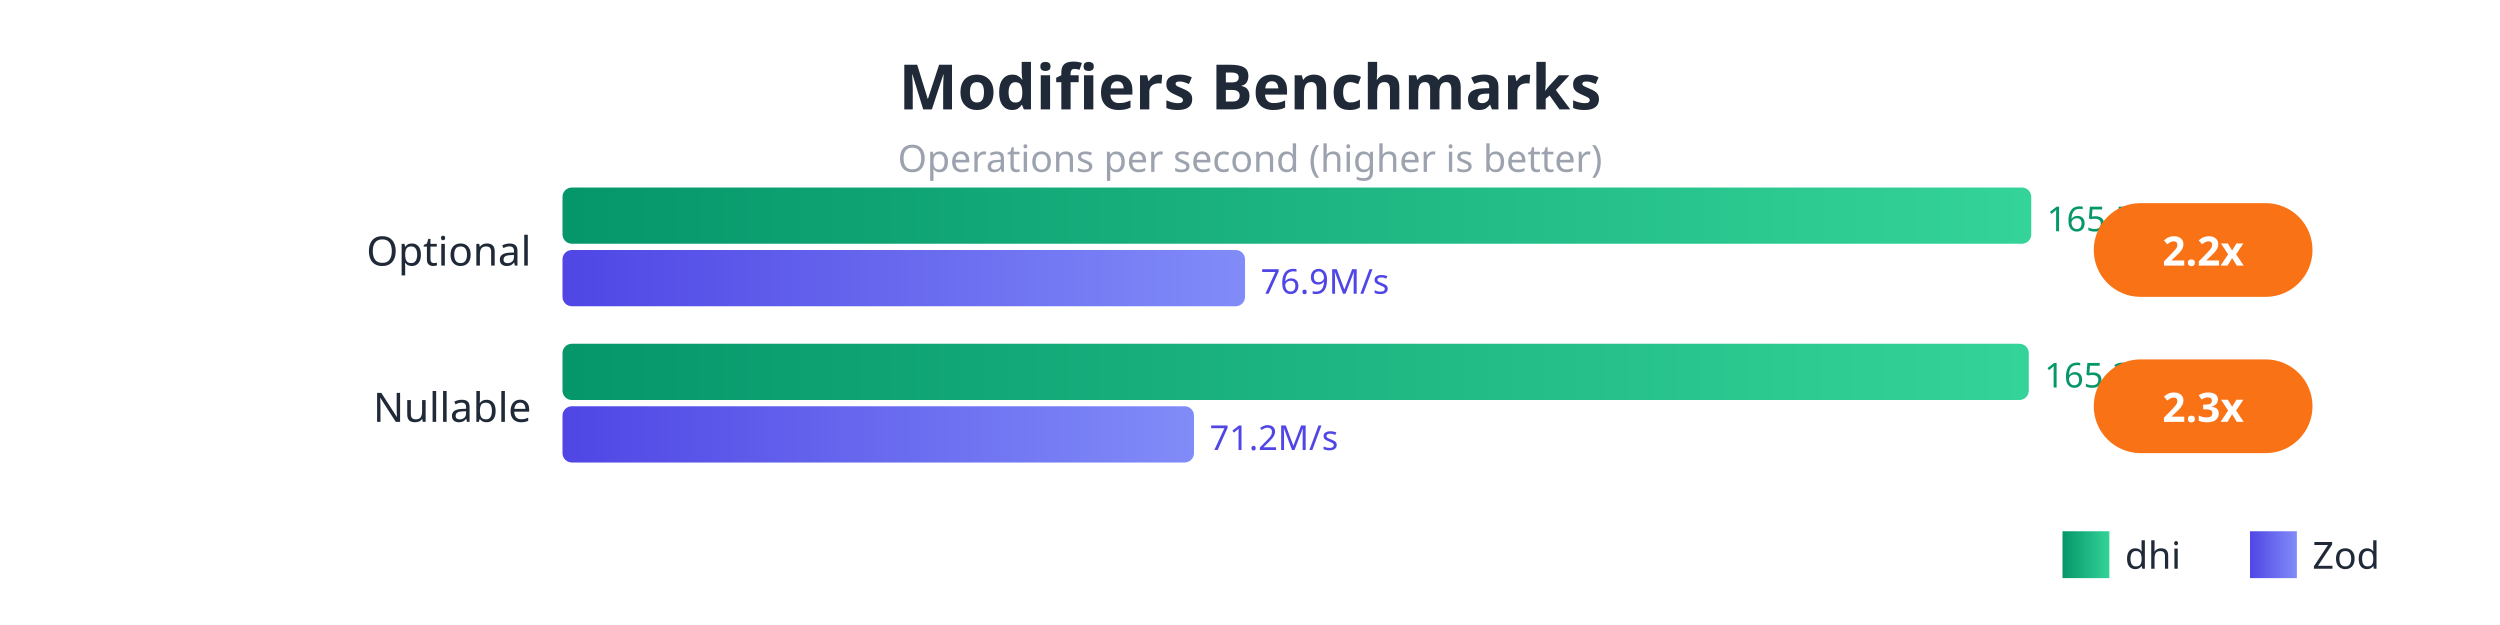
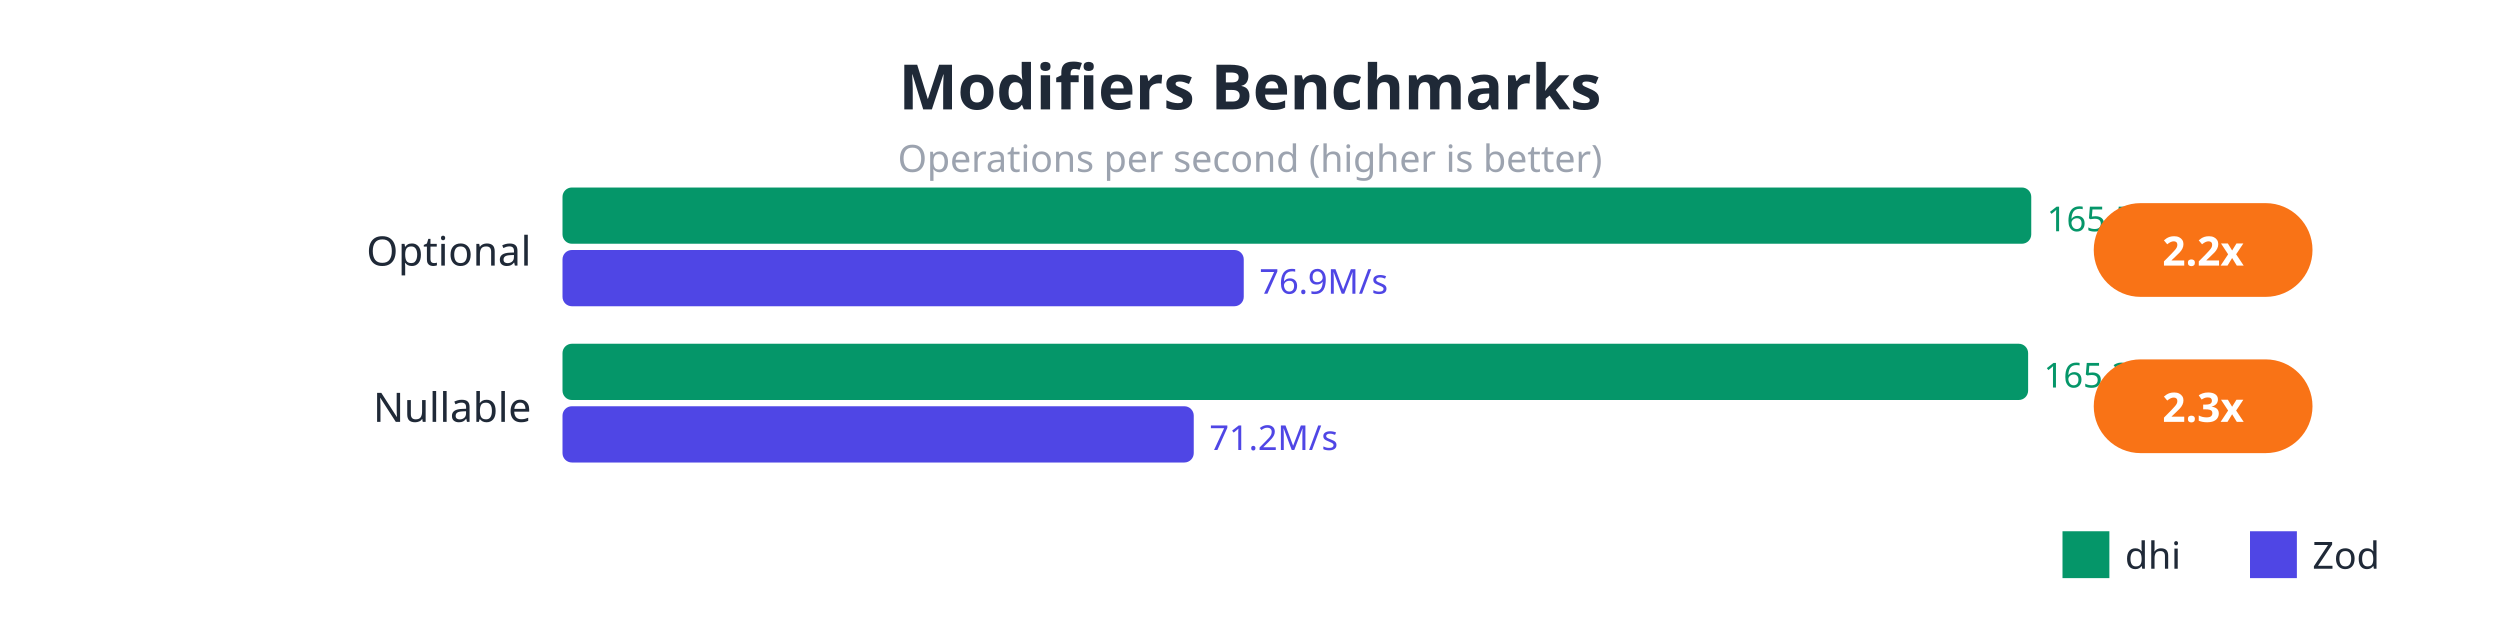
- <svg xmlns="http://www.w3.org/2000/svg" viewBox="0 0 800 200" style="font-family: system-ui, sans-serif;">
-   <defs>
-     <linearGradient id="dhiGrad" x1="0%" y1="0%" x2="100%" y2="0%">
-       <stop offset="0%" style="stop-color:#059669;stop-opacity:1" />
-       <stop offset="100%" style="stop-color:#34d399;stop-opacity:1" />
-     </linearGradient>
-     <linearGradient id="zodGrad" x1="0%" y1="0%" x2="100%" y2="0%">
-       <stop offset="0%" style="stop-color:#4f46e5;stop-opacity:1" />
-       <stop offset="100%" style="stop-color:#818cf8;stop-opacity:1" />
-     </linearGradient>
-   </defs>
+ <svg xmlns="http://www.w3.org/2000/svg" viewBox="0 0 800 200">
  <rect width="800" height="200" fill="#ffffff" />
-   <text x="400" y="35" fill="#1f2937" font-size="20" font-weight="bold" text-anchor="middle">Modifiers Benchmarks</text>
-   <text x="400" y="55" fill="#9ca3af" font-size="12" text-anchor="middle">Operations per second (higher is better)</text>
-   <text x="170" y="85" fill="#1f2937" font-size="13" text-anchor="end">Optional</text>
-   <rect x="180" y="60" width="470" height="18" fill="url(#dhiGrad)" rx="3" />
-   <text x="655" y="74" fill="#059669" font-size="11">165.5M/s</text>
-   <rect x="180" y="80" width="218.408" height="18" fill="url(#zodGrad)" rx="3" />
-   <text x="403.408" y="94" fill="#4f46e5" font-size="11">76.9M/s</text>
+   <text x="400" y="35" fill="#1f2937" font-size="20" font-weight="bold" text-anchor="middle" font-family="sans-serif">Modifiers Benchmarks</text>
+   <text x="400" y="55" fill="#9ca3af" font-size="12" text-anchor="middle" font-family="sans-serif">Operations per second (higher is better)</text>
+   <text x="170" y="85" fill="#1f2937" font-size="13" text-anchor="end" font-family="sans-serif">Optional</text>
+   <rect x="180" y="60" width="470" height="18" fill="#059669" rx="3" />
+   <text x="655" y="74" fill="#059669" font-size="11" font-family="sans-serif">165.5M/s</text>
+   <rect x="180" y="80" width="218" height="18" fill="#4f46e5" rx="3" />
+   <text x="403" y="94" fill="#4f46e5" font-size="11" font-family="sans-serif">76.9M/s</text>
  <rect x="670" y="65" width="70" height="30" fill="#f97316" rx="15" />
-   <text x="705" y="85" fill="white" font-size="13" font-weight="bold" text-anchor="middle">2.2x</text>
-   <text x="170" y="135" fill="#1f2937" font-size="13" text-anchor="end">Nullable</text>
-   <rect x="180" y="110" width="469.207" height="18" fill="url(#dhiGrad)" rx="3" />
-   <text x="654.207" y="124" fill="#059669" font-size="11">165.3M/s</text>
-   <rect x="180" y="130" width="202.084" height="18" fill="url(#zodGrad)" rx="3" />
-   <text x="387.084" y="144" fill="#4f46e5" font-size="11">71.2M/s</text>
+   <text x="705" y="85" fill="white" font-size="13" font-weight="bold" text-anchor="middle" font-family="sans-serif">2.2x</text>
+   <text x="170" y="135" fill="#1f2937" font-size="13" text-anchor="end" font-family="sans-serif">Nullable</text>
+   <rect x="180" y="110" width="469" height="18" fill="#059669" rx="3" />
+   <text x="654" y="124" fill="#059669" font-size="11" font-family="sans-serif">165.3M/s</text>
+   <rect x="180" y="130" width="202" height="18" fill="#4f46e5" rx="3" />
+   <text x="387" y="144" fill="#4f46e5" font-size="11" font-family="sans-serif">71.2M/s</text>
  <rect x="670" y="115" width="70" height="30" fill="#f97316" rx="15" />
-   <text x="705" y="135" fill="white" font-size="13" font-weight="bold" text-anchor="middle">2.3x</text>
-   <rect x="660" y="170" width="15" height="15" fill="url(#dhiGrad)" />
-   <text x="680" y="182" fill="#1f2937" font-size="12">dhi</text>
-   <rect x="720" y="170" width="15" height="15" fill="url(#zodGrad)" />
-   <text x="740" y="182" fill="#1f2937" font-size="12">Zod</text>
+   <text x="705" y="135" fill="white" font-size="13" font-weight="bold" text-anchor="middle" font-family="sans-serif">2.3x</text>
+   <rect x="660" y="170" width="15" height="15" fill="#059669" />
+   <text x="680" y="182" fill="#1f2937" font-size="12" font-family="sans-serif">dhi</text>
+   <rect x="720" y="170" width="15" height="15" fill="#4f46e5" />
+   <text x="740" y="182" fill="#1f2937" font-size="12" font-family="sans-serif">Zod</text>
</svg>
